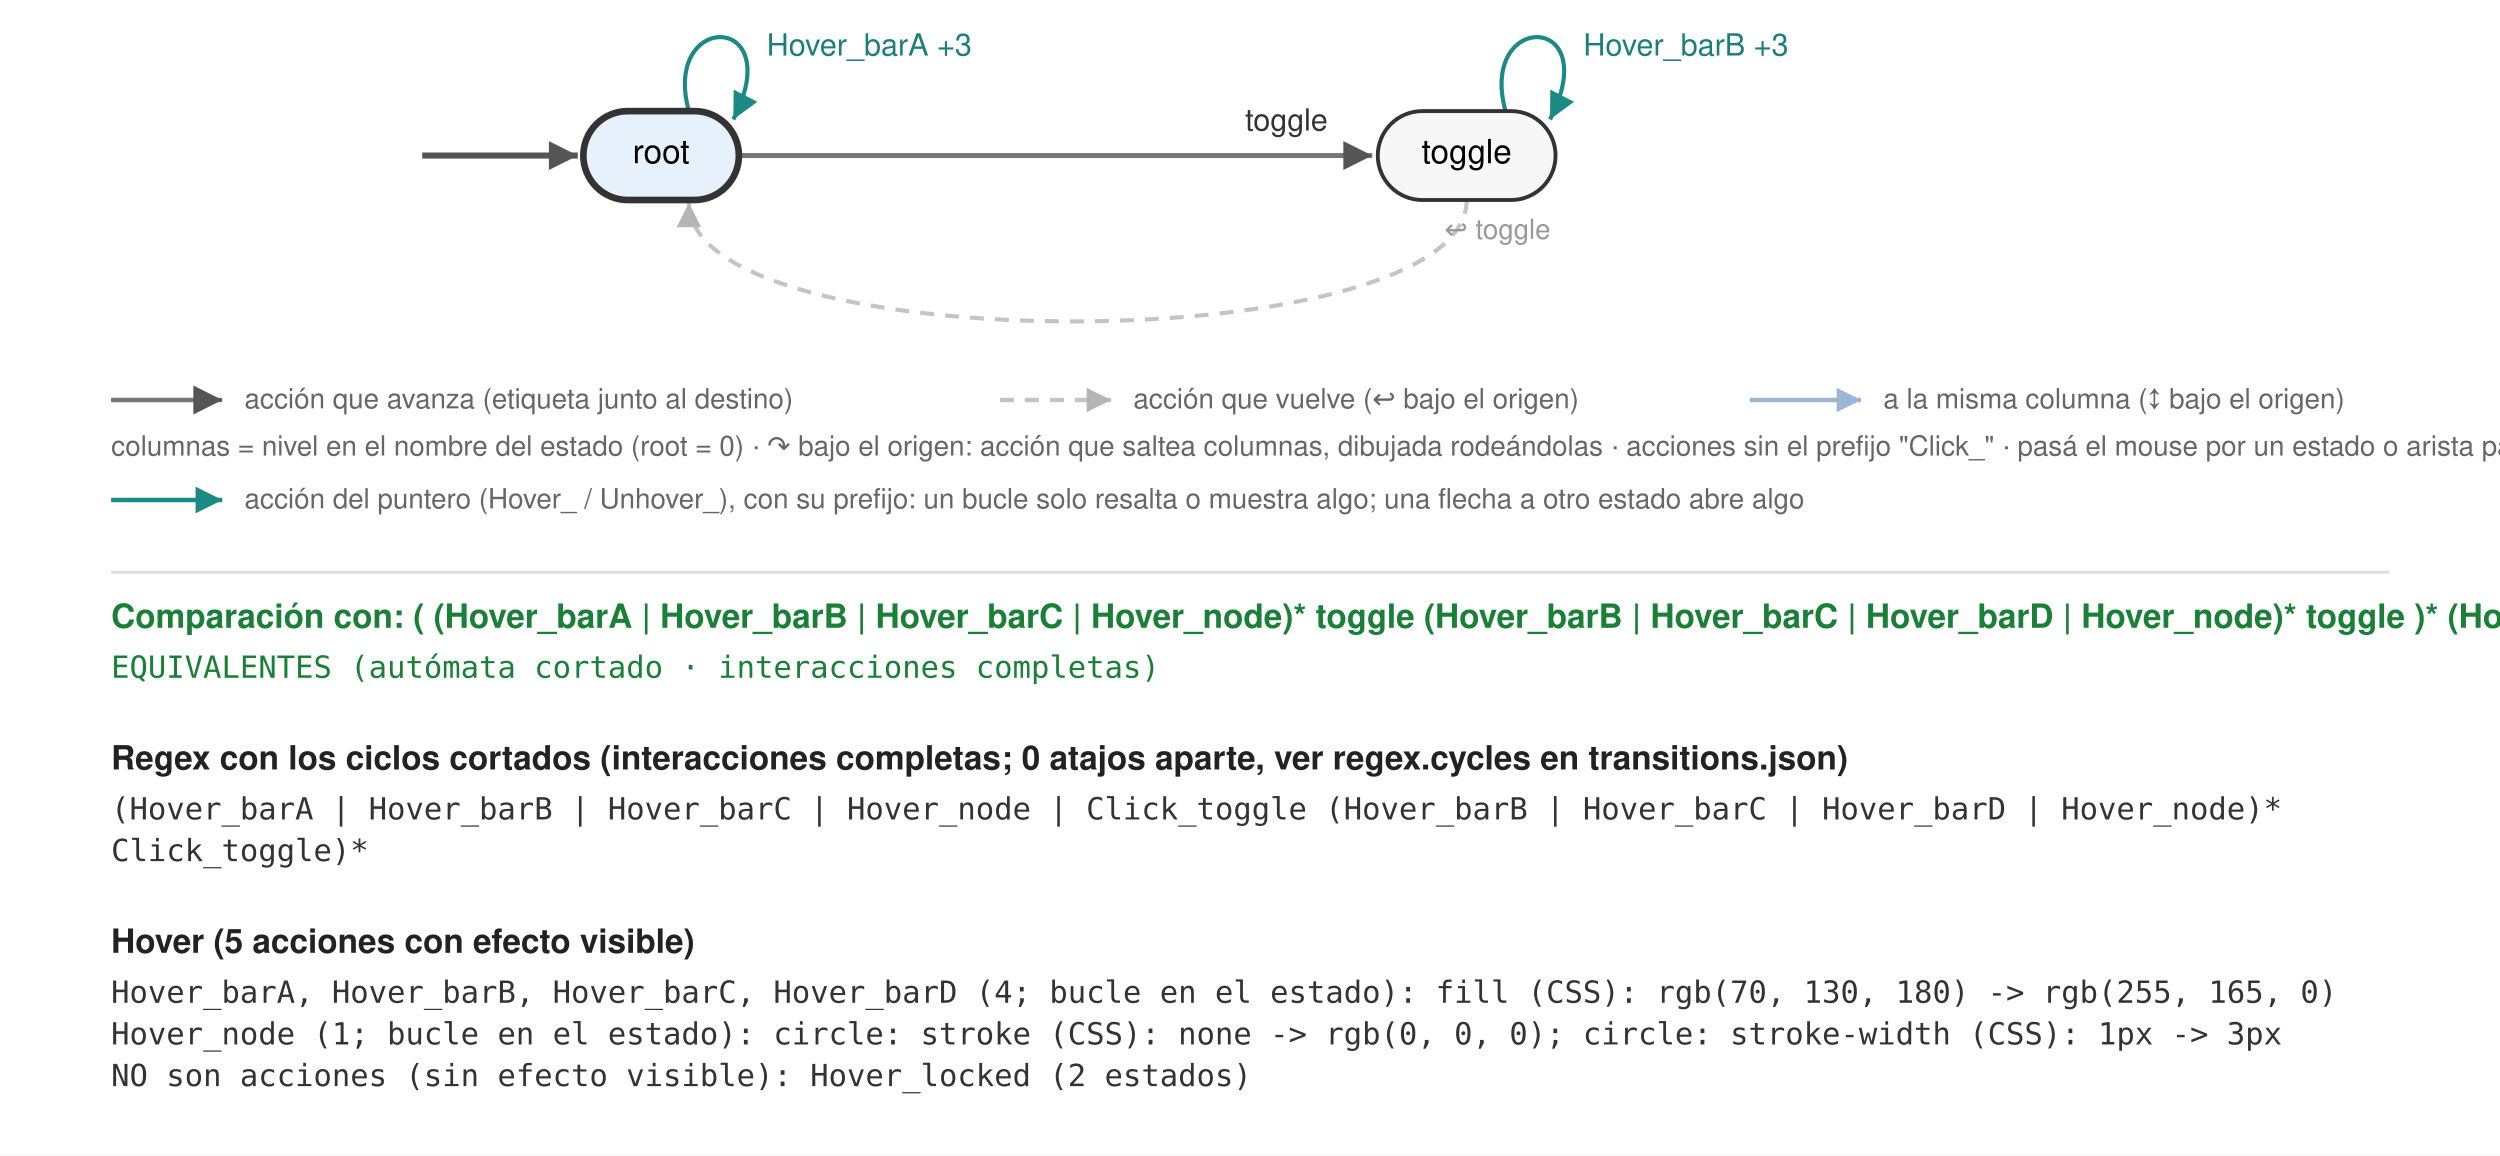
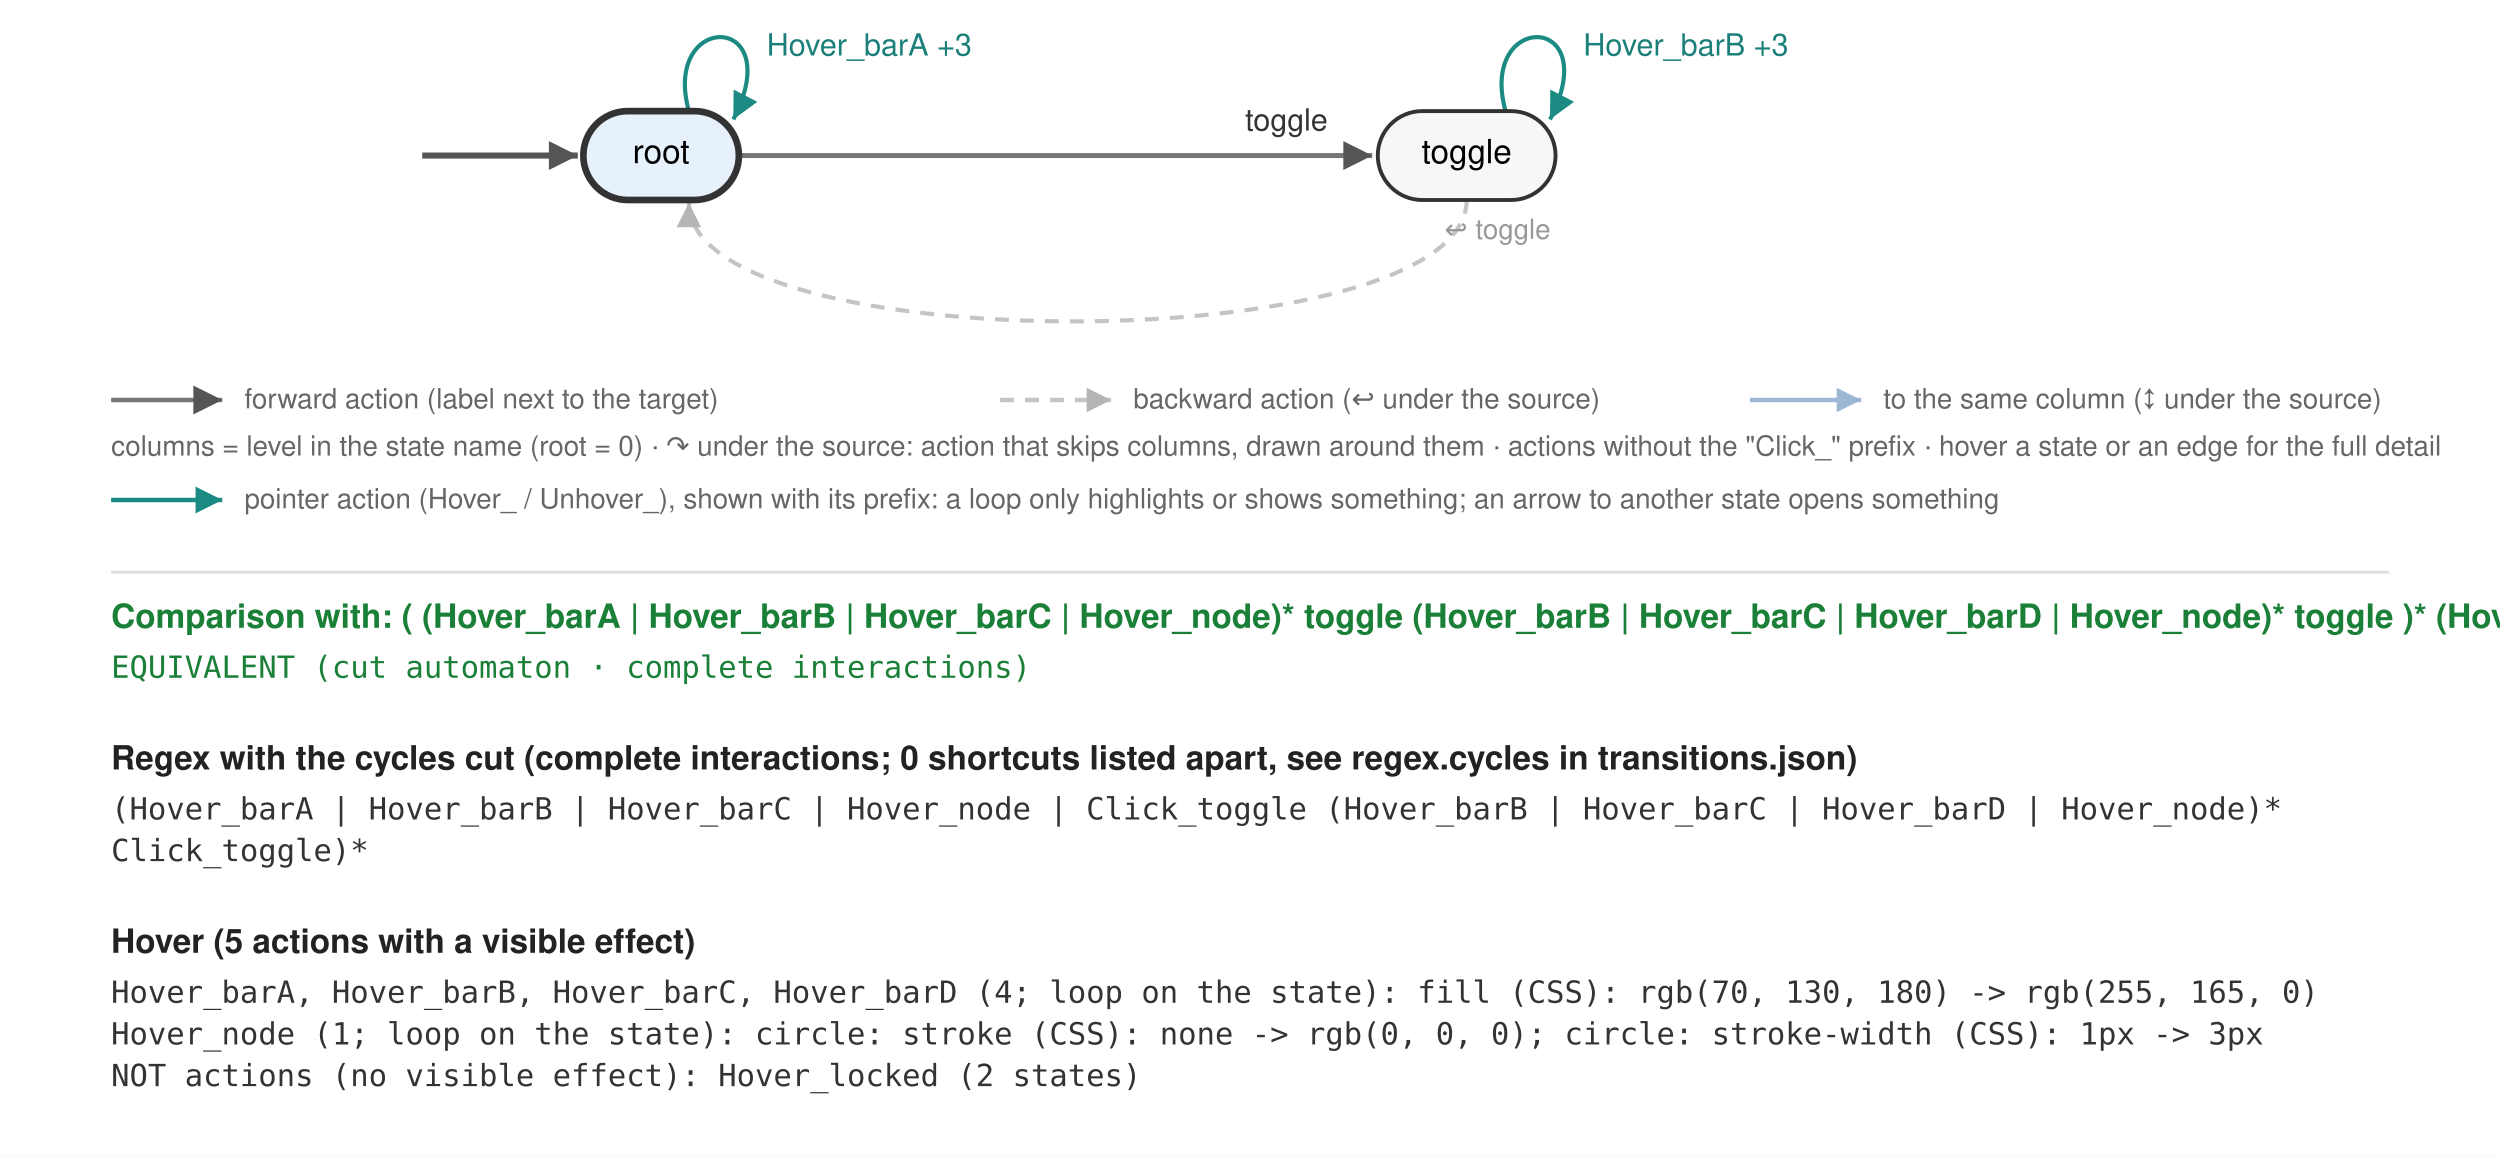
<svg xmlns="http://www.w3.org/2000/svg" width="900" height="416" viewBox="0 0 900 416" font-family="Helvetica, Arial, sans-serif" font-size="12">
  <defs>
    <marker id="arrow" viewBox="0 0 10 10" refX="9" refY="5" markerUnits="userSpaceOnUse" markerWidth="13" markerHeight="13" orient="auto-start-reverse">
      <path d="M1,1 L9,5 L1,9 Z" fill="#555" />
    </marker>
    <marker id="arrow-back" viewBox="0 0 10 10" refX="9" refY="5" markerUnits="userSpaceOnUse" markerWidth="11" markerHeight="11" orient="auto-start-reverse">
      <path d="M1,1 L9,5 L1,9 Z" fill="#b5b5b5" />
    </marker>
    <marker id="arrow-side" viewBox="0 0 10 10" refX="9" refY="5" markerUnits="userSpaceOnUse" markerWidth="11" markerHeight="11" orient="auto-start-reverse">
      <path d="M1,1 L9,5 L1,9 Z" fill="#9bb7d4" />
    </marker>
    <marker id="arrow-hl" viewBox="0 0 10 10" refX="9" refY="5" markerUnits="userSpaceOnUse" markerWidth="15" markerHeight="15" orient="auto-start-reverse">
      <path d="M1,1 L9,5 L1,9 Z" fill="#d33" />
    </marker>
    <marker id="arrow-hover" viewBox="0 0 10 10" refX="9" refY="5" markerUnits="userSpaceOnUse" markerWidth="12" markerHeight="12" orient="auto-start-reverse">
      <path d="M1,1 L9,5 L1,9 Z" fill="#1b8a82" />
    </marker>
  </defs>
  <rect width="900" height="416" fill="white" />
  <g class="back-edges">
    <path d="M 248,40 C 238,4 284,4 264,43" fill="none" stroke="#1b8a82" stroke-width="1.5" marker-end="url(#arrow-hover)" />
    <path d="M 528,72 C 528,129.6 248,130.6 248,73" fill="none" stroke="#c4c4c4" stroke-width="1.5" stroke-dasharray="5 4" marker-end="url(#arrow-back)" />
    <path d="M 542,40 C 532,4 578,4 558,43" fill="none" stroke="#1b8a82" stroke-width="1.5" marker-end="url(#arrow-hover)" />
  </g>
  <g class="forward-edges">
    <path d="M 266,56 C 380,56 380,56 494,56" fill="none" stroke="#777" stroke-width="1.8" marker-end="url(#arrow)" />
  </g>
  <line x1="152" y1="56" x2="208" y2="56" stroke="#555" stroke-width="2.2" marker-end="url(#arrow)" />
  <g class="states">
    <g>
      <rect x="210" y="40" width="56" height="32" rx="16" fill="#e6f1fb" stroke="#333" stroke-width="2.4" />
      <text x="238" y="56" text-anchor="middle" dominant-baseline="central">root</text>
    </g>
    <g>
      <rect x="496" y="40" width="64" height="32" rx="16" fill="#f7f7f7" stroke="#333" stroke-width="1.4" />
      <text x="528" y="56" text-anchor="middle" dominant-baseline="central">toggle</text>
    </g>
  </g>
  <g class="labels">
    <text x="276" y="20" font-size="11" fill="#1b7f79">Hover_barA +3</text>
    <text x="570" y="20" font-size="11" fill="#1b7f79">Hover_barB +3</text>
    <text x="478" y="47" text-anchor="end" font-size="11" fill="#333">toggle</text>
    <text x="520" y="86" font-size="10">
      <tspan fill="#999">↩ toggle</tspan>
    </text>
  </g>
  <g font-size="10" fill="#666">
    <line x1="40" y1="144" x2="80" y2="144" stroke="#777" stroke-width="1.6" marker-end="url(#arrow)" />
-     <text x="88" y="147">acción que avanza (etiqueta junto al destino)</text>
+     <text x="88" y="147">forward action (label next to the target)</text>
    <line x1="360" y1="144" x2="400" y2="144" stroke="#c4c4c4" stroke-width="1.6" stroke-dasharray="5 4" marker-end="url(#arrow-back)" />
-     <text x="408" y="147">acción que vuelve (↩ bajo el origen)</text>
+     <text x="408" y="147">backward action (↩ under the source)</text>
    <line x1="630" y1="144" x2="670" y2="144" stroke="#9bb7d4" stroke-width="1.6" marker-end="url(#arrow-side)" />
-     <text x="678" y="147">a la misma columna (↕ bajo el origen)</text>
-     <text x="40" y="164">columnas = nivel en el nombre del estado (root = 0) · ↷ bajo el origen: acción que saltea columnas, dibujada rodeándolas · acciones sin el prefijo "Click_" · pasá el mouse por un estado o arista para ver el detalle completo</text>
+     <text x="678" y="147">to the same column (↕ under the source)</text>
+     <text x="40" y="164">columns = level in the state name (root = 0) · ↷ under the source: action that skips columns, drawn around them · actions without the "Click_" prefix · hover a state or an edge for the full detail</text>
    <line x1="40" y1="180" x2="80" y2="180" stroke="#1b8a82" stroke-width="1.6" marker-end="url(#arrow-hover)" />
-     <text x="88" y="183">acción del puntero (Hover_ / Unhover_), con su prefijo: un bucle solo resalta o muestra algo; una flecha a otro estado abre algo</text>
+     <text x="88" y="183">pointer action (Hover_ / Unhover_), shown with its prefix: a loop only highlights or shows something; an arrow to another state opens something</text>
  </g>
  <line x1="40" y1="206" x2="860" y2="206" stroke="#ddd" />
-   <text x="40" y="226" font-weight="bold" fill="#1a7f37">Comparación con: ( (Hover_barA | Hover_barB | Hover_barC | Hover_node)* toggle (Hover_barB | Hover_barC | Hover_barD | Hover_node)* toggle )* (Hover_barA | Hover_barB | Hover_barC | Hover_node)*</text>
+   <text x="40" y="226" font-weight="bold" fill="#1a7f37">Comparison with: ( (Hover_barA | Hover_barB | Hover_barC | Hover_node)* toggle (Hover_barB | Hover_barC | Hover_barD | Hover_node)* toggle )* (Hover_barA | Hover_barB | Hover_barC | Hover_node)*</text>
  <text font-family="Consolas, Menlo, monospace" font-size="11" fill="#1a7f37">
-     <tspan x="40" y="244">EQUIVALENTES (autómata cortado · interacciones completas)</tspan>
+     <tspan x="40" y="244">EQUIVALENT (cut automaton · complete interactions)</tspan>
  </text>
-   <text x="40" y="277" font-weight="bold" fill="#222">Regex con los ciclos cortados (interacciones completas; 0 atajos aparte, ver regex.cycles en transitions.json)</text>
+   <text x="40" y="277" font-weight="bold" fill="#222">Regex with the cycles cut (complete interactions; 0 shortcuts listed apart, see regex.cycles in transitions.json)</text>
  <text font-family="Consolas, Menlo, monospace" font-size="11" fill="#333">
    <tspan x="40" y="295">(Hover_barA | Hover_barB | Hover_barC | Hover_node | Click_toggle (Hover_barB | Hover_barC | Hover_barD | Hover_node)*</tspan>
    <tspan x="40" y="310">Click_toggle)*</tspan>
  </text>
-   <text x="40" y="343" font-weight="bold" fill="#222">Hover (5 acciones con efecto visible)</text>
+   <text x="40" y="343" font-weight="bold" fill="#222">Hover (5 actions with a visible effect)</text>
  <text font-family="Consolas, Menlo, monospace" font-size="11" fill="#333">
-     <tspan x="40" y="361">Hover_barA, Hover_barB, Hover_barC, Hover_barD (4; bucle en el estado): fill (CSS): rgb(70, 130, 180) -&gt; rgb(255, 165, 0)</tspan>
-     <tspan x="40" y="376">Hover_node (1; bucle en el estado): circle: stroke (CSS): none -&gt; rgb(0, 0, 0); circle: stroke-width (CSS): 1px -&gt; 3px</tspan>
-     <tspan x="40" y="391">NO son acciones (sin efecto visible): Hover_locked (2 estados)</tspan>
+     <tspan x="40" y="361">Hover_barA, Hover_barB, Hover_barC, Hover_barD (4; loop on the state): fill (CSS): rgb(70, 130, 180) -&gt; rgb(255, 165, 0)</tspan>
+     <tspan x="40" y="376">Hover_node (1; loop on the state): circle: stroke (CSS): none -&gt; rgb(0, 0, 0); circle: stroke-width (CSS): 1px -&gt; 3px</tspan>
+     <tspan x="40" y="391">NOT actions (no visible effect): Hover_locked (2 states)</tspan>
  </text>
</svg>
